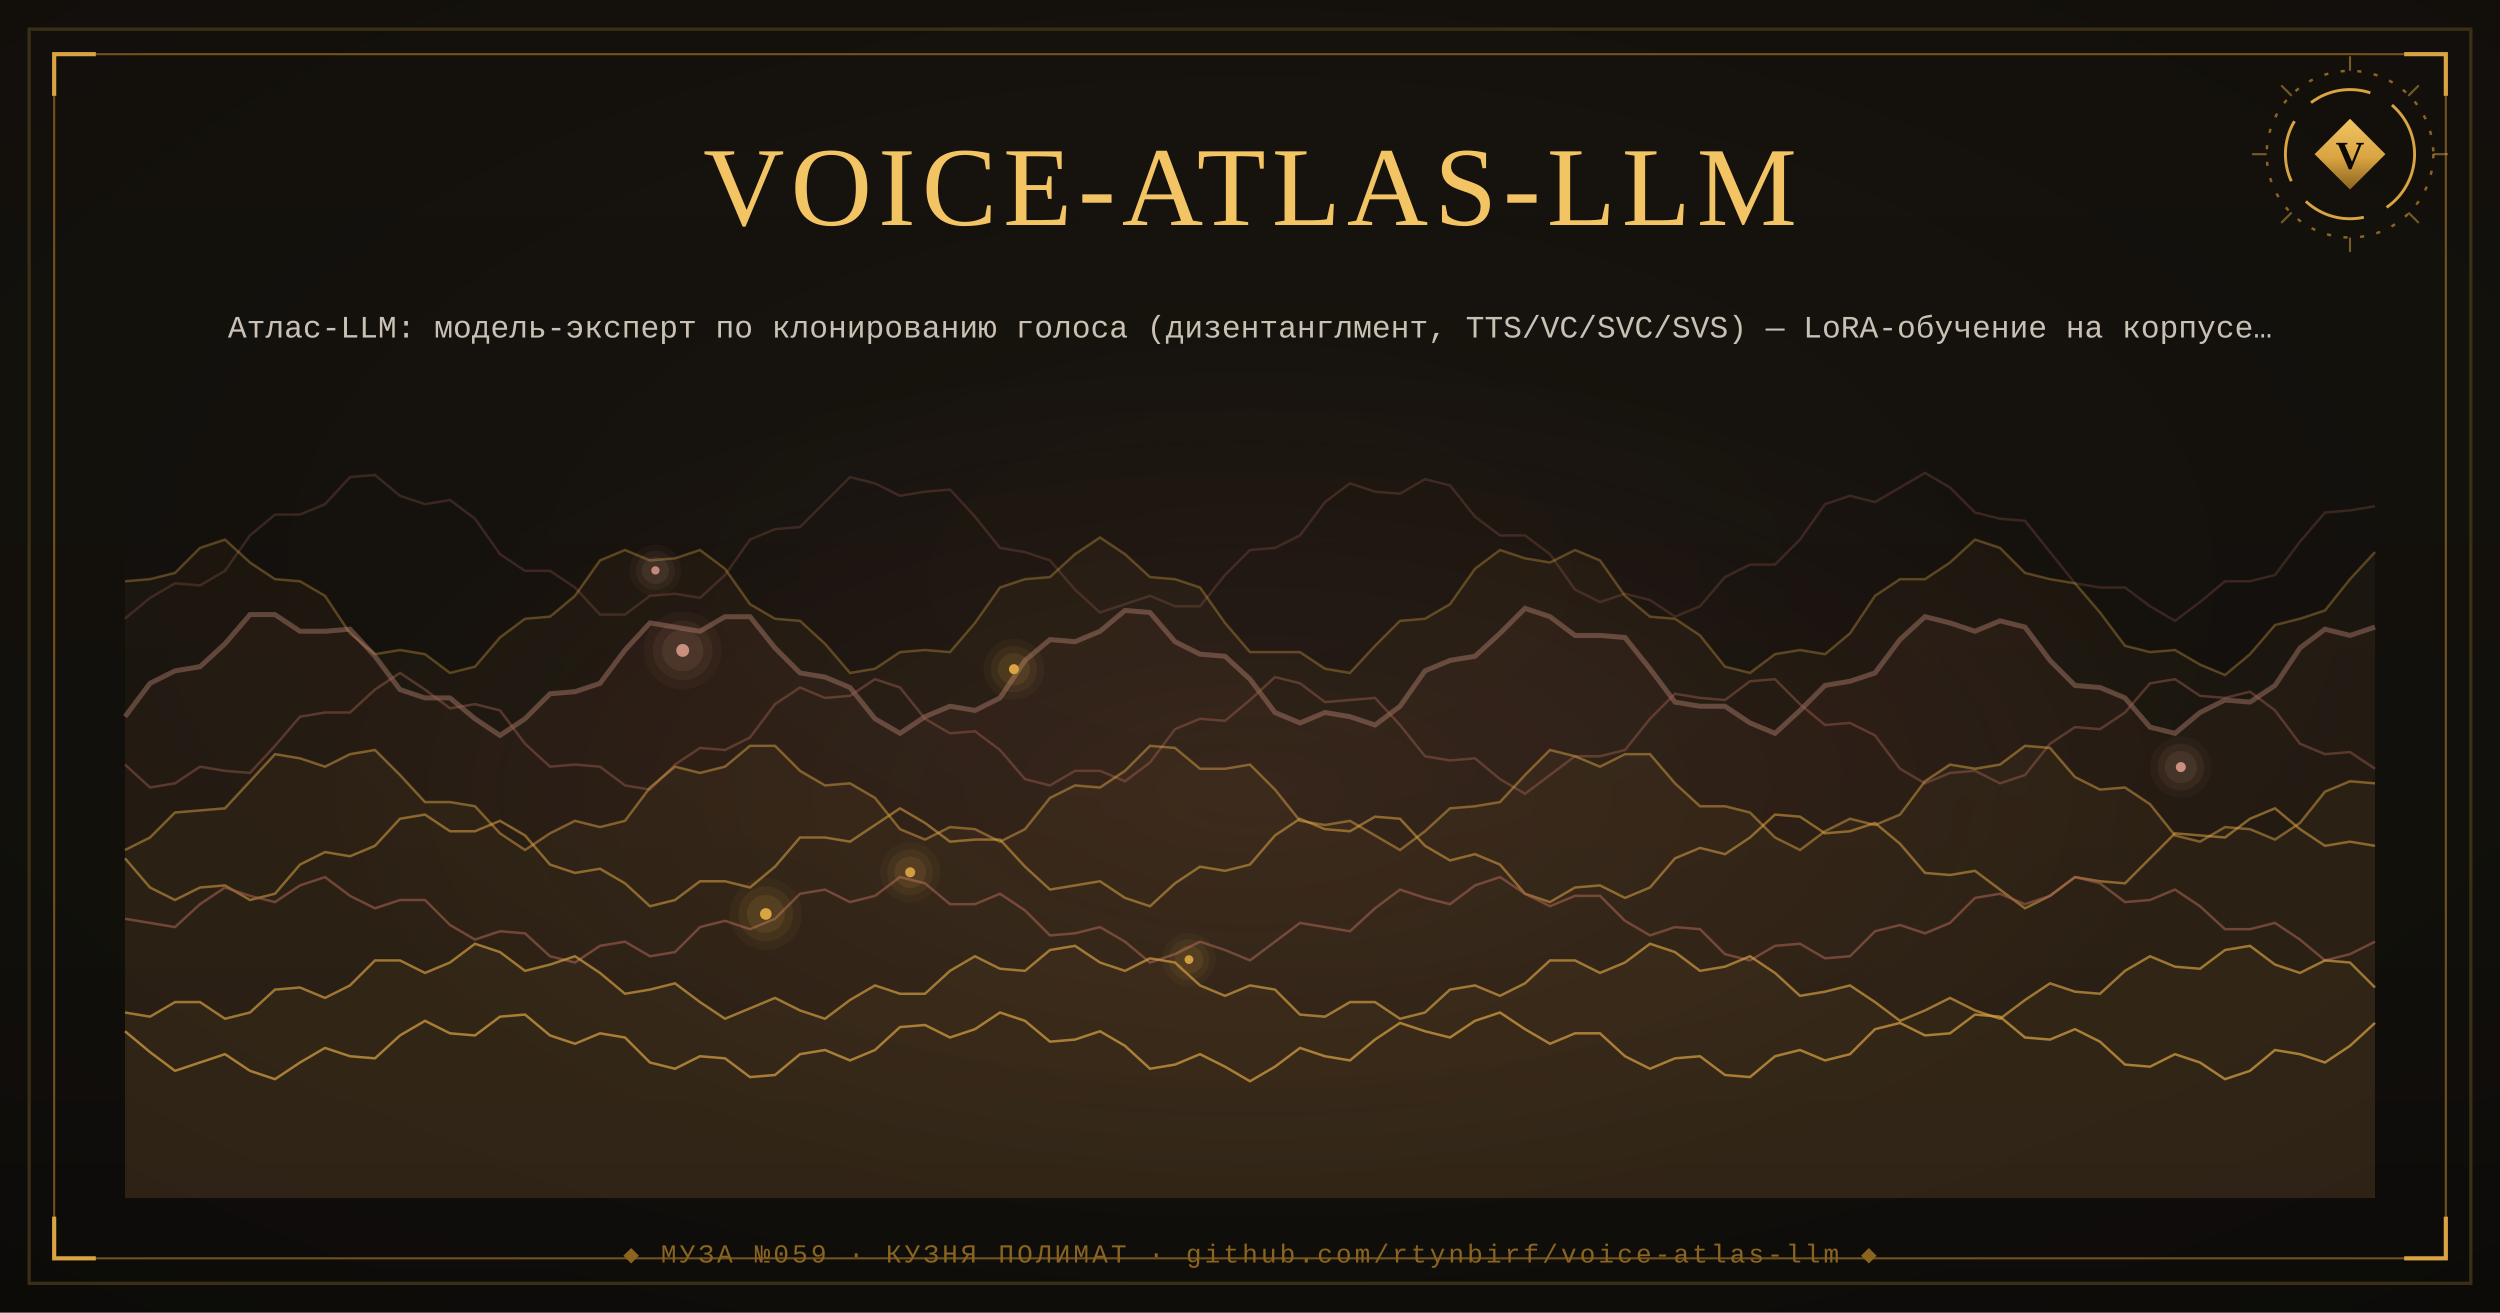
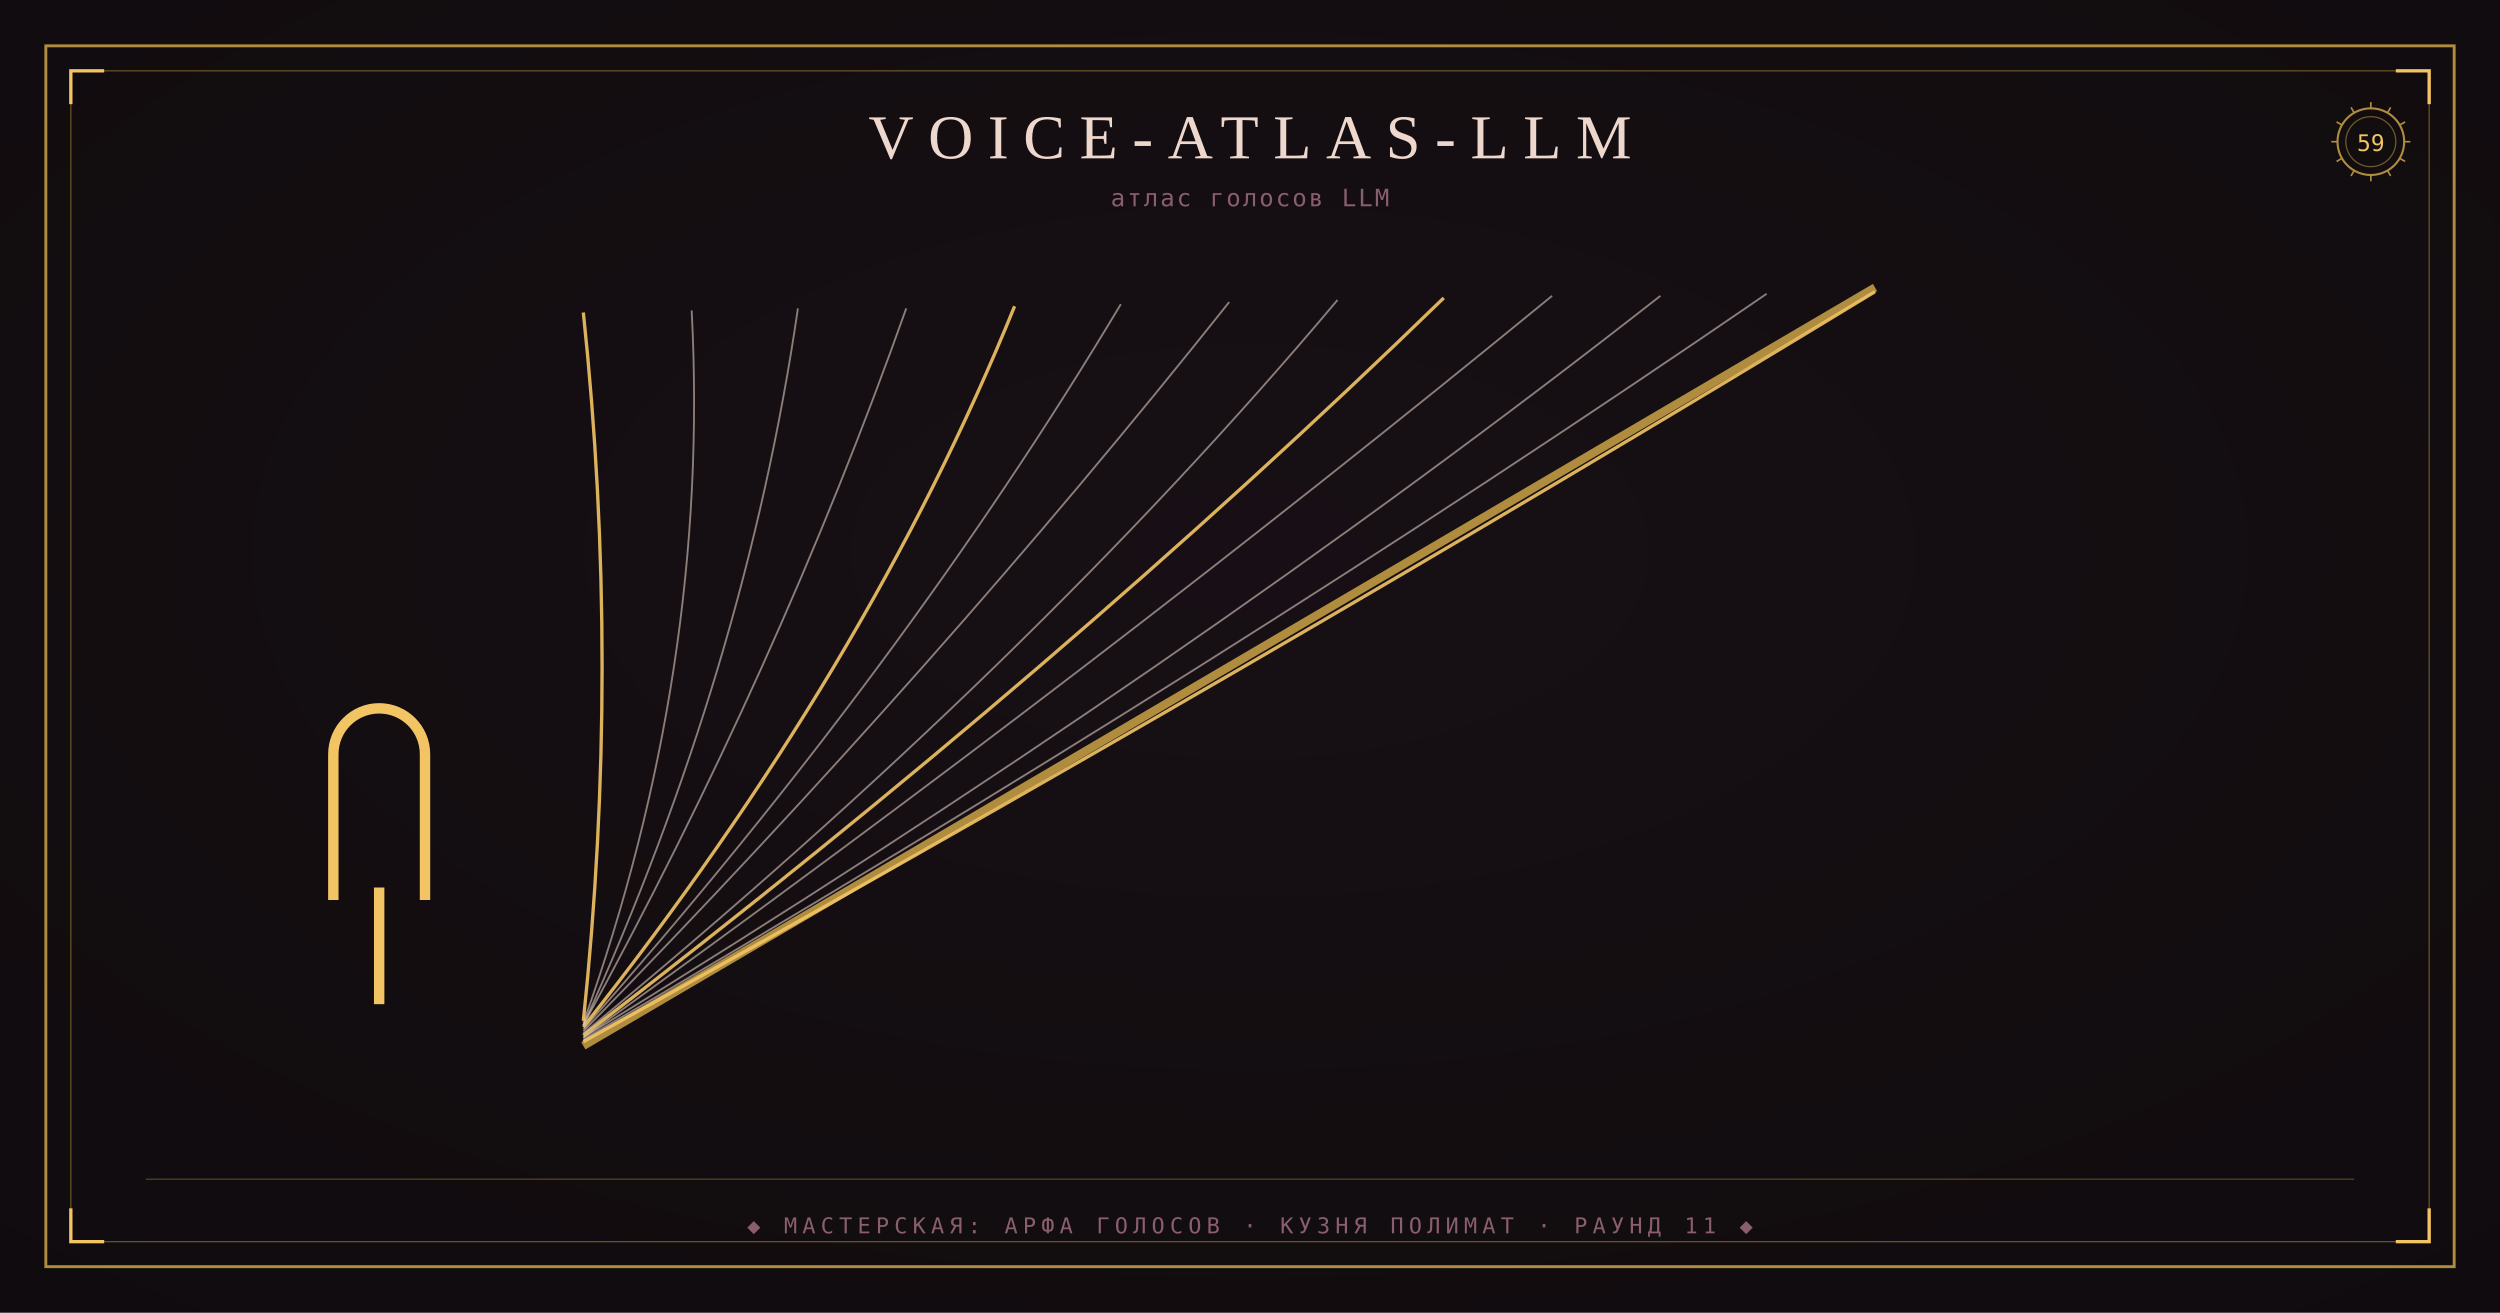
<svg xmlns="http://www.w3.org/2000/svg" viewBox="0 0 1200 630" width="1200" height="630">
-   <defs>
-     <linearGradient id="bg" x1="0" y1="0" x2="0" y2="1">
-       <stop offset="0" stop-color="#17120C" />
-       <stop offset="0.55" stop-color="#12100C" />
-       <stop offset="1" stop-color="#0B0A08" />
-     </linearGradient>
-     <linearGradient id="gGold" x1="0" y1="0" x2="0" y2="1">
-       <stop offset="0" stop-color="#F2C464" />
-       <stop offset="0.55" stop-color="#D9A441" />
-       <stop offset="1" stop-color="#8A6420" />
-     </linearGradient>
-     <linearGradient id="gGoldX" x1="0" y1="0" x2="1" y2="0">
-       <stop offset="0" stop-color="#8A6420" stop-opacity="0" />
-       <stop offset="0.5" stop-color="#F2C464" />
-       <stop offset="1" stop-color="#8A6420" stop-opacity="0" />
-     </linearGradient>
-     <radialGradient id="gVig" cx="0.5" cy="0.44" r="0.85">
-       <stop offset="0" stop-color="#1C1610" />
-       <stop offset="0.6" stop-color="#12100C" />
-       <stop offset="1" stop-color="#0B0A08" />
-     </radialGradient>
-     <radialGradient id="gMood" cx="0.5" cy="0.5" r="0.5">
-       <stop offset="0" stop-color="#9E5E4E" stop-opacity="0.13" />
-       <stop offset="1" stop-color="#9E5E4E" stop-opacity="0" />
-     </radialGradient>
-   </defs>
-   <rect width="1200" height="630" fill="url(#bg)" />
-   <rect width="1200" height="630" fill="url(#gVig)" opacity="0.6" />
-   <rect x="150" y="170" width="900" height="420" fill="url(#gMood)" />
-   <rect x="14" y="14" width="1172" height="602" fill="none" stroke="#3A2E14" stroke-width="1.6" />
-   <rect x="26" y="26" width="1148" height="578" fill="none" stroke="#8A6420" stroke-width="1" opacity="0.8" />
-   <path d="M 26 46 V 26 H 46" stroke="#D9A441" stroke-width="2" fill="none" />
-   <path d="M 1154 26 H 1174 V 46" stroke="#D9A441" stroke-width="2" fill="none" />
-   <path d="M 1174 584 V 604 H 1154" stroke="#D9A441" stroke-width="2" fill="none" />
-   <path d="M 46 604 H 26 V 584" stroke="#D9A441" stroke-width="2" fill="none" />
-   <text x="600" y="108" text-anchor="middle" font-family="Georgia, 'Times New Roman', serif" font-size="54" fill="#F2C464" letter-spacing="3">VOICE-ATLAS-LLM</text>
-   <line x1="240" y1="132" x2="960" y2="132" stroke="url(#gGoldX)" stroke-width="2" />
-   <text x="600" y="162" text-anchor="middle" font-family="'Courier New', monospace" font-size="15" fill="#C9C2B4">Атлас-LLM: модель-эксперт по клонированию голоса (дизентанглмент, TTS/VC/SVC/SVS) — LoRA-обучение на корпусе…</text>
-   <path d="M 60 297 L 72 287 L 84 280 L 96 281 L 108 274 L 120 257 L 132 247 L 144 247 L 156 242 L 168 229 L 180 228 L 192 238 L 204 242 L 216 240 L 228 249 L 240 266 L 252 274 L 264 274 L 276 282 L 288 295 L 300 295 L 312 286 L 324 285 L 336 287 L 348 276 L 360 259 L 372 254 L 384 253 L 396 241 L 408 229 L 420 232 L 432 238 L 444 236 L 456 235 L 468 248 L 480 263 L 492 265 L 504 269 L 516 283 L 528 294 L 540 290 L 552 286 L 564 291 L 576 291 L 588 276 L 600 264 L 612 263 L 624 257 L 636 241 L 648 232 L 660 236 L 672 237 L 684 230 L 696 233 L 708 248 L 720 257 L 732 257 L 744 266 L 756 283 L 768 289 L 780 285 L 792 288 L 804 296 L 816 291 L 828 277 L 840 271 L 852 271 L 864 259 L 876 242 L 888 238 L 900 241 L 912 234 L 924 227 L 936 234 L 948 246 L 960 249 L 972 250 L 984 265 L 996 280 L 1008 282 L 1020 282 L 1032 291 L 1044 298 L 1056 289 L 1068 279 L 1080 279 L 1092 276 L 1104 260 L 1116 246 L 1128 245 L 1140 243" fill="none" stroke="#9E5E4E" stroke-width="1.2" opacity="0.28" />
-   <path d="M 60 279 L 72 278 L 84 275 L 96 263 L 108 259 L 120 270 L 132 278 L 144 279 L 156 286 L 168 304 L 180 314 L 192 312 L 204 314 L 216 323 L 228 320 L 240 306 L 252 297 L 264 296 L 276 286 L 288 269 L 300 264 L 312 269 L 324 268 L 336 264 L 348 273 L 360 290 L 372 297 L 384 298 L 396 309 L 408 323 L 420 321 L 432 313 L 444 312 L 456 313 L 468 299 L 480 282 L 492 278 L 504 277 L 516 266 L 528 258 L 540 266 L 552 277 L 564 278 L 576 282 L 588 299 L 600 313 L 612 313 L 624 313 L 636 321 L 648 323 L 660 310 L 672 298 L 684 297 L 696 290 L 708 273 L 720 264 L 732 268 L 744 270 L 756 264 L 768 269 L 780 286 L 792 296 L 804 297 L 816 305 L 828 320 L 840 323 L 852 314 L 864 312 L 876 314 L 888 304 L 900 286 L 912 278 L 924 278 L 936 270 L 948 259 L 960 263 L 972 275 L 984 278 L 996 280 L 1008 294 L 1020 310 L 1032 313 L 1044 312 L 1056 319 L 1068 324 L 1080 314 L 1092 300 L 1104 297 L 1116 293 L 1128 278 L 1140 265" fill="none" stroke="#D9A441" stroke-width="1.2" opacity="0.34" />
-   <path d="M 60 279 L 72 278 L 84 275 L 96 263 L 108 259 L 120 270 L 132 278 L 144 279 L 156 286 L 168 304 L 180 314 L 192 312 L 204 314 L 216 323 L 228 320 L 240 306 L 252 297 L 264 296 L 276 286 L 288 269 L 300 264 L 312 269 L 324 268 L 336 264 L 348 273 L 360 290 L 372 297 L 384 298 L 396 309 L 408 323 L 420 321 L 432 313 L 444 312 L 456 313 L 468 299 L 480 282 L 492 278 L 504 277 L 516 266 L 528 258 L 540 266 L 552 277 L 564 278 L 576 282 L 588 299 L 600 313 L 612 313 L 624 313 L 636 321 L 648 323 L 660 310 L 672 298 L 684 297 L 696 290 L 708 273 L 720 264 L 732 268 L 744 270 L 756 264 L 768 269 L 780 286 L 792 296 L 804 297 L 816 305 L 828 320 L 840 323 L 852 314 L 864 312 L 876 314 L 888 304 L 900 286 L 912 278 L 924 278 L 936 270 L 948 259 L 960 263 L 972 275 L 984 278 L 996 280 L 1008 294 L 1020 310 L 1032 313 L 1044 312 L 1056 319 L 1068 324 L 1080 314 L 1092 300 L 1104 297 L 1116 293 L 1128 278 L 1140 265 L 1140 575 L 60 575 Z" fill="#D9A441" opacity="0.045" />
-   <path d="M 60 344 L 72 328 L 84 322 L 96 320 L 108 309 L 120 295 L 132 295 L 144 303 L 156 303 L 168 302 L 180 315 L 192 331 L 204 335 L 216 335 L 228 345 L 240 353 L 252 345 L 264 333 L 276 332 L 288 328 L 300 312 L 312 299 L 324 301 L 336 303 L 348 296 L 360 296 L 372 311 L 384 323 L 396 325 L 408 330 L 420 345 L 432 352 L 444 344 L 456 339 L 468 341 L 480 335 L 492 317 L 504 307 L 516 308 L 528 303 L 540 293 L 552 294 L 564 308 L 576 314 L 588 315 L 600 326 L 612 342 L 624 347 L 636 342 L 648 344 L 660 348 L 672 339 L 684 322 L 696 317 L 708 315 L 720 304 L 732 292 L 744 296 L 756 305 L 768 305 L 780 306 L 792 321 L 804 337 L 816 339 L 828 339 L 840 347 L 852 352 L 864 341 L 876 329 L 888 327 L 900 323 L 912 307 L 924 296 L 936 299 L 948 303 L 960 298 L 972 301 L 984 317 L 996 329 L 1008 330 L 1020 335 L 1032 349 L 1044 352 L 1056 342 L 1068 336 L 1080 337 L 1092 329 L 1104 311 L 1116 302 L 1128 305 L 1140 301" fill="none" stroke="#C98F7F" stroke-width="2.4" opacity="0.39" />
-   <path d="M 60 367 L 72 378 L 84 376 L 96 368 L 108 370 L 120 371 L 132 358 L 144 344 L 156 342 L 168 342 L 180 331 L 192 323 L 204 331 L 216 340 L 228 338 L 240 341 L 252 357 L 264 368 L 276 367 L 288 368 L 300 377 L 312 379 L 324 367 L 336 359 L 348 360 L 360 354 L 372 338 L 384 330 L 396 335 L 408 334 L 420 326 L 432 330 L 444 345 L 456 352 L 468 351 L 480 360 L 492 374 L 504 377 L 516 370 L 528 370 L 540 375 L 552 366 L 564 350 L 576 345 L 588 346 L 600 336 L 612 325 L 624 328 L 636 337 L 648 336 L 660 335 L 672 348 L 684 363 L 696 365 L 708 364 L 720 374 L 732 381 L 744 372 L 756 363 L 768 363 L 780 360 L 792 345 L 804 333 L 816 335 L 828 336 L 840 327 L 852 326 L 864 338 L 876 348 L 888 347 L 900 353 L 912 369 L 924 376 L 936 371 L 948 370 L 960 376 L 972 372 L 984 357 L 996 349 L 1008 350 L 1020 342 L 1032 328 L 1044 326 L 1056 334 L 1068 335 L 1080 332 L 1092 341 L 1104 357 L 1116 362 L 1128 361 L 1140 369" fill="none" stroke="#9E5E4E" stroke-width="1.2" opacity="0.45" />
-   <path d="M 60 408 L 72 402 L 84 390 L 96 389 L 108 388 L 120 375 L 132 362 L 144 364 L 156 368 L 168 362 L 180 360 L 192 372 L 204 385 L 216 385 L 228 387 L 240 400 L 252 408 L 264 400 L 276 394 L 288 397 L 300 394 L 312 378 L 324 368 L 336 371 L 348 368 L 360 358 L 372 358 L 384 370 L 396 377 L 408 376 L 420 383 L 432 398 L 444 403 L 456 397 L 468 398 L 480 404 L 492 398 L 504 383 L 516 377 L 528 378 L 540 370 L 552 358 L 564 359 L 576 369 L 588 369 L 600 367 L 612 379 L 624 394 L 636 396 L 648 394 L 660 401 L 672 408 L 684 399 L 696 388 L 708 387 L 720 385 L 732 372 L 744 360 L 756 363 L 768 368 L 780 362 L 792 362 L 804 376 L 816 387 L 828 387 L 840 390 L 852 402 L 864 408 L 876 399 L 888 393 L 900 396 L 912 391 L 924 375 L 936 367 L 948 369 L 960 367 L 972 358 L 984 359 L 996 373 L 1008 379 L 1020 378 L 1032 386 L 1044 401 L 1056 404 L 1068 397 L 1080 398 L 1092 403 L 1104 395 L 1116 380 L 1128 375 L 1140 376" fill="none" stroke="#D9A441" stroke-width="1.2" opacity="0.50" />
-   <path d="M 60 408 L 72 402 L 84 390 L 96 389 L 108 388 L 120 375 L 132 362 L 144 364 L 156 368 L 168 362 L 180 360 L 192 372 L 204 385 L 216 385 L 228 387 L 240 400 L 252 408 L 264 400 L 276 394 L 288 397 L 300 394 L 312 378 L 324 368 L 336 371 L 348 368 L 360 358 L 372 358 L 384 370 L 396 377 L 408 376 L 420 383 L 432 398 L 444 403 L 456 397 L 468 398 L 480 404 L 492 398 L 504 383 L 516 377 L 528 378 L 540 370 L 552 358 L 564 359 L 576 369 L 588 369 L 600 367 L 612 379 L 624 394 L 636 396 L 648 394 L 660 401 L 672 408 L 684 399 L 696 388 L 708 387 L 720 385 L 732 372 L 744 360 L 756 363 L 768 368 L 780 362 L 792 362 L 804 376 L 816 387 L 828 387 L 840 390 L 852 402 L 864 408 L 876 399 L 888 393 L 900 396 L 912 391 L 924 375 L 936 367 L 948 369 L 960 367 L 972 358 L 984 359 L 996 373 L 1008 379 L 1020 378 L 1032 386 L 1044 401 L 1056 404 L 1068 397 L 1080 398 L 1092 403 L 1104 395 L 1116 380 L 1128 375 L 1140 376 L 1140 575 L 60 575 Z" fill="#D9A441" opacity="0.045" />
-   <path d="M 60 412 L 72 426 L 84 432 L 96 426 L 108 425 L 120 432 L 132 429 L 144 415 L 156 409 L 168 411 L 180 406 L 192 393 L 204 391 L 216 399 L 228 399 L 240 394 L 252 401 L 264 415 L 276 419 L 288 417 L 300 424 L 312 435 L 324 432 L 336 423 L 348 423 L 360 426 L 372 416 L 384 402 L 396 402 L 408 404 L 420 396 L 432 388 L 444 395 L 456 404 L 468 403 L 480 403 L 492 416 L 504 427 L 516 425 L 528 423 L 540 431 L 552 435 L 564 424 L 576 416 L 588 418 L 600 415 L 612 401 L 624 393 L 636 398 L 648 399 L 660 392 L 672 393 L 684 406 L 696 413 L 708 410 L 720 415 L 732 429 L 744 433 L 756 426 L 768 425 L 780 431 L 792 426 L 804 412 L 816 407 L 828 410 L 840 402 L 852 391 L 864 392 L 876 400 L 888 399 L 900 395 L 912 405 L 924 419 L 936 420 L 948 418 L 960 427 L 972 436 L 984 430 L 996 421 L 1008 423 L 1020 424 L 1032 412 L 1044 400 L 1056 401 L 1068 402 L 1080 393 L 1092 388 L 1104 398 L 1116 406 L 1128 404 L 1140 406" fill="none" stroke="#D9A441" stroke-width="1.2" opacity="0.56" />
-   <path d="M 60 441 L 72 443 L 84 445 L 96 434 L 108 426 L 120 430 L 132 433 L 144 425 L 156 421 L 168 430 L 180 436 L 192 432 L 204 432 L 216 444 L 228 451 L 240 447 L 252 448 L 264 459 L 276 462 L 288 454 L 300 452 L 312 459 L 324 457 L 336 445 L 348 442 L 360 446 L 372 441 L 384 429 L 396 427 L 408 433 L 420 430 L 432 421 L 444 424 L 456 434 L 468 434 L 480 429 L 492 437 L 504 449 L 516 448 L 528 445 L 540 452 L 552 462 L 564 458 L 576 452 L 588 456 L 600 461 L 612 452 L 624 443 L 636 445 L 648 447 L 660 436 L 672 427 L 684 431 L 696 434 L 708 425 L 720 421 L 732 429 L 744 435 L 756 430 L 768 430 L 780 442 L 792 449 L 804 445 L 816 446 L 828 458 L 840 461 L 852 454 L 864 453 L 876 460 L 888 459 L 900 447 L 912 444 L 924 448 L 936 443 L 948 431 L 960 429 L 972 434 L 984 430 L 996 421 L 1008 424 L 1020 433 L 1032 432 L 1044 427 L 1056 435 L 1068 446 L 1080 446 L 1092 443 L 1104 451 L 1116 461 L 1128 458 L 1140 452" fill="none" stroke="#9E5E4E" stroke-width="1.2" opacity="0.61" />
-   <path d="M 60 486 L 72 488 L 84 481 L 96 481 L 108 489 L 120 486 L 132 475 L 144 474 L 156 479 L 168 473 L 180 461 L 192 461 L 204 467 L 216 462 L 228 453 L 240 457 L 252 466 L 264 463 L 276 459 L 288 467 L 300 477 L 312 475 L 324 472 L 336 481 L 348 489 L 360 484 L 372 479 L 384 485 L 396 489 L 408 480 L 420 473 L 432 477 L 444 477 L 456 466 L 468 459 L 480 465 L 492 466 L 504 456 L 516 454 L 528 462 L 540 466 L 552 460 L 564 462 L 576 473 L 588 478 L 600 473 L 612 475 L 624 487 L 636 488 L 648 481 L 660 481 L 672 489 L 684 486 L 696 475 L 708 473 L 720 478 L 732 472 L 744 461 L 756 461 L 768 467 L 780 462 L 792 453 L 804 457 L 816 466 L 828 464 L 840 459 L 852 467 L 864 478 L 876 476 L 888 473 L 900 481 L 912 490 L 924 485 L 936 479 L 948 485 L 960 489 L 972 480 L 984 472 L 996 476 L 1008 477 L 1020 466 L 1032 459 L 1044 464 L 1056 465 L 1068 456 L 1080 454 L 1092 463 L 1104 467 L 1116 461 L 1128 462 L 1140 474" fill="none" stroke="#D9A441" stroke-width="1.2" opacity="0.67" />
-   <path d="M 60 486 L 72 488 L 84 481 L 96 481 L 108 489 L 120 486 L 132 475 L 144 474 L 156 479 L 168 473 L 180 461 L 192 461 L 204 467 L 216 462 L 228 453 L 240 457 L 252 466 L 264 463 L 276 459 L 288 467 L 300 477 L 312 475 L 324 472 L 336 481 L 348 489 L 360 484 L 372 479 L 384 485 L 396 489 L 408 480 L 420 473 L 432 477 L 444 477 L 456 466 L 468 459 L 480 465 L 492 466 L 504 456 L 516 454 L 528 462 L 540 466 L 552 460 L 564 462 L 576 473 L 588 478 L 600 473 L 612 475 L 624 487 L 636 488 L 648 481 L 660 481 L 672 489 L 684 486 L 696 475 L 708 473 L 720 478 L 732 472 L 744 461 L 756 461 L 768 467 L 780 462 L 792 453 L 804 457 L 816 466 L 828 464 L 840 459 L 852 467 L 864 478 L 876 476 L 888 473 L 900 481 L 912 490 L 924 485 L 936 479 L 948 485 L 960 489 L 972 480 L 984 472 L 996 476 L 1008 477 L 1020 466 L 1032 459 L 1044 464 L 1056 465 L 1068 456 L 1080 454 L 1092 463 L 1104 467 L 1116 461 L 1128 462 L 1140 474 L 1140 575 L 60 575 Z" fill="#D9A441" opacity="0.045" />
-   <path d="M 60 495 L 72 505 L 84 514 L 96 510 L 108 506 L 120 514 L 132 518 L 144 510 L 156 503 L 168 507 L 180 508 L 192 497 L 204 490 L 216 496 L 228 497 L 240 488 L 252 487 L 264 497 L 276 501 L 288 496 L 300 498 L 312 510 L 324 513 L 336 507 L 348 508 L 360 517 L 372 516 L 384 506 L 396 504 L 408 509 L 420 504 L 432 493 L 444 492 L 456 498 L 468 494 L 480 486 L 492 490 L 504 500 L 516 499 L 528 495 L 540 502 L 552 513 L 564 511 L 576 506 L 588 512 L 600 519 L 612 512 L 624 503 L 636 507 L 648 509 L 660 499 L 672 491 L 684 495 L 696 498 L 708 490 L 720 486 L 732 494 L 744 501 L 756 496 L 768 496 L 780 507 L 792 513 L 804 508 L 816 507 L 828 516 L 840 517 L 852 507 L 864 504 L 876 509 L 888 506 L 900 494 L 912 491 L 924 497 L 936 496 L 948 487 L 960 488 L 972 498 L 984 499 L 996 494 L 1008 500 L 1020 511 L 1032 512 L 1044 506 L 1056 510 L 1068 518 L 1080 514 L 1092 504 L 1104 506 L 1116 510 L 1128 502 L 1140 491" fill="none" stroke="#D9A441" stroke-width="1.2" opacity="0.72" />
-   <path d="M 60 344 L 72 328 L 84 322 L 96 320 L 108 309 L 120 295 L 132 295 L 144 303 L 156 303 L 168 302 L 180 315 L 192 331 L 204 335 L 216 335 L 228 345 L 240 353 L 252 345 L 264 333 L 276 332 L 288 328 L 300 312 L 312 299 L 324 301 L 336 303 L 348 296 L 360 296 L 372 311 L 384 323 L 396 325 L 408 330 L 420 345 L 432 352 L 444 344 L 456 339 L 468 341 L 480 335 L 492 317 L 504 307 L 516 308 L 528 303 L 540 293 L 552 294 L 564 308 L 576 314 L 588 315 L 600 326 L 612 342 L 624 347 L 636 342 L 648 344 L 660 348 L 672 339 L 684 322 L 696 317 L 708 315 L 720 304 L 732 292 L 744 296 L 756 305 L 768 305 L 780 306 L 792 321 L 804 337 L 816 339 L 828 339 L 840 347 L 852 352 L 864 341 L 876 329 L 888 327 L 900 323 L 912 307 L 924 296 L 936 299 L 948 303 L 960 298 L 972 301 L 984 317 L 996 329 L 1008 330 L 1020 335 L 1032 349 L 1044 352 L 1056 342 L 1068 336 L 1080 337 L 1092 329 L 1104 311 L 1116 302 L 1128 305 L 1140 301 L 1140 575 L 60 575 Z" fill="#9E5E4E" opacity="0.07" />
-   <circle cx="486.7" cy="321.2" r="14.6" fill="#D9A441" opacity="0.045" />
-   <circle cx="486.7" cy="321.2" r="11.1" fill="#D9A441" opacity="0.075" />
-   <circle cx="486.7" cy="321.2" r="7.7" fill="#D9A441" opacity="0.105" />
-   <circle cx="486.7" cy="321.2" r="2.4" fill="#D9A441" />
-   <circle cx="1046.8" cy="368.2" r="14.7" fill="#C98F7F" opacity="0.045" />
-   <circle cx="1046.8" cy="368.2" r="11.2" fill="#C98F7F" opacity="0.075" />
-   <circle cx="1046.8" cy="368.2" r="7.7" fill="#C98F7F" opacity="0.105" />
-   <circle cx="1046.8" cy="368.2" r="2.4" fill="#C98F7F" />
-   <g opacity="0.95">
-     <circle cx="436.9" cy="418.7" r="14.4" fill="#D9A441" opacity="0.045" />
-     <circle cx="436.9" cy="418.7" r="11.0" fill="#D9A441" opacity="0.075" />
-     <circle cx="436.9" cy="418.7" r="7.6" fill="#D9A441" opacity="0.105" />
-     <circle cx="436.9" cy="418.7" r="2.4" fill="#D9A441" />
-     <animate attributeName="opacity" values="1;0.35;1" dur="5s" repeatCount="indefinite" />
+   <rect width="1200" height="630" fill="#0F0A0C" />
+   <radialGradient id="vig59" cx="0.5" cy="0.42" r="0.95">
+     <stop offset="0" stop-color="#181016" />
+     <stop offset="1" stop-color="#0F0A0C" />
+   </radialGradient>
+   <rect width="1200" height="630" fill="url(#vig59)" opacity="0.9" />
+   <rect x="22" y="22" width="1156" height="586" fill="none" stroke="#B08D3E" stroke-width="1.4" />
+   <rect x="34" y="34" width="1132" height="562" fill="none" stroke="#B08D3E" stroke-width="0.6" opacity="0.55" />
+   <path d="M 34 50 L 34 34 L 50 34" fill="none" stroke="#F2C464" stroke-width="1.6" />
+   <path d="M 1166 50 L 1166 34 L 1150 34" fill="none" stroke="#F2C464" stroke-width="1.6" />
+   <path d="M 34 580 L 34 596 L 50 596" fill="none" stroke="#F2C464" stroke-width="1.6" />
+   <path d="M 1166 580 L 1166 596 L 1150 596" fill="none" stroke="#F2C464" stroke-width="1.6" />
+   <text x="600.0" y="76" text-anchor="middle" font-family="Georgia, 'Times New Roman', serif" font-size="30" fill="#EED8CE" letter-spacing="7">VOICE-ATLAS-LLM</text>
+   <text x="600.0" y="99" text-anchor="middle" font-family="'Cascadia Mono', ui-monospace, Consolas, monospace" font-size="11.5" fill="#8A5E6C" letter-spacing="1">атлас голосов LLM</text>
+   <g transform="translate(1138,68)">
+     <circle r="16" fill="none" stroke="#B08D3E" stroke-width="1" />
+     <circle r="12" fill="none" stroke="#B08D3E" stroke-width="0.6" opacity="0.6" />
+     <text y="4.5" text-anchor="middle" font-family="'Cascadia Mono', ui-monospace, Consolas, monospace" font-size="11" fill="#F2C464">59</text>
+     <g stroke="#B08D3E" stroke-width="0.8">
+       <line x1="0" y1="-19" x2="0" y2="-16" transform="rotate(0)" />
+       <line x1="0" y1="-19" x2="0" y2="-16" transform="rotate(30)" />
+       <line x1="0" y1="-19" x2="0" y2="-16" transform="rotate(60)" />
+       <line x1="0" y1="-19" x2="0" y2="-16" transform="rotate(90)" />
+       <line x1="0" y1="-19" x2="0" y2="-16" transform="rotate(120)" />
+       <line x1="0" y1="-19" x2="0" y2="-16" transform="rotate(150)" />
+       <line x1="0" y1="-19" x2="0" y2="-16" transform="rotate(180)" />
+       <line x1="0" y1="-19" x2="0" y2="-16" transform="rotate(210)" />
+       <line x1="0" y1="-19" x2="0" y2="-16" transform="rotate(240)" />
+       <line x1="0" y1="-19" x2="0" y2="-16" transform="rotate(270)" />
+       <line x1="0" y1="-19" x2="0" y2="-16" transform="rotate(300)" />
+       <line x1="0" y1="-19" x2="0" y2="-16" transform="rotate(330)" />
+     </g>
  </g>
-   <g opacity="0.95">
-     <circle cx="570.7" cy="460.6" r="12.8" fill="#D9A441" opacity="0.045" />
-     <circle cx="570.7" cy="460.6" r="9.8" fill="#D9A441" opacity="0.075" />
-     <circle cx="570.7" cy="460.6" r="6.8" fill="#D9A441" opacity="0.105" />
-     <circle cx="570.7" cy="460.6" r="2.1" fill="#D9A441" />
-     <animate attributeName="opacity" values="1;0.35;1" dur="4s" repeatCount="indefinite" />
+   <line x1="70" y1="566" x2="1130" y2="566" stroke="#B08D3E" stroke-width="0.5" opacity="0.5" />
+   <text x="600.0" y="592" text-anchor="middle" font-family="'Cascadia Mono', ui-monospace, Consolas, monospace" font-size="10.5" fill="#8A5E6C" letter-spacing="2.5">◆ МАСТЕРСКАЯ: АРФА ГОЛОСОВ · КУЗНЯ ПОЛИМАТ · РАУНД 11 ◆</text>
+   <clipPath id="clip59">
+     <rect x="70" y="118" width="1060" height="404" />
+   </clipPath>
+   <g clip-path="url(#clip59)">
+     <line x1="900.0" y1="138" x2="280.0" y2="502" stroke="#B08D3E" stroke-width="4" />
+     <path d="M 900 140 Q 604 320 280 500" fill="none" stroke="#F2C464" stroke-width="1.6" opacity="0.9" />
+     <path d="M 848 141 Q 587 320 280 499" fill="none" stroke="#EED8CE" stroke-width="0.9" opacity="0.55" />
+     <path d="M 797 142 Q 570 320 280 498" fill="none" stroke="#EED8CE" stroke-width="0.9" opacity="0.55" />
+     <path d="M 745 142 Q 528 320 280 498" fill="none" stroke="#EED8CE" stroke-width="0.9" opacity="0.55" />
+     <path d="M 693 143 Q 511 320 280 497" fill="none" stroke="#F2C464" stroke-width="1.6" opacity="0.9" />
+     <path d="M 642 144 Q 494 320 280 496" fill="none" stroke="#EED8CE" stroke-width="0.9" opacity="0.55" />
+     <path d="M 590 145 Q 451 320 280 495" fill="none" stroke="#EED8CE" stroke-width="0.9" opacity="0.55" />
+     <path d="M 538 146 Q 434 320 280 494" fill="none" stroke="#EED8CE" stroke-width="0.9" opacity="0.55" />
+     <path d="M 487 147 Q 417 320 280 493" fill="none" stroke="#F2C464" stroke-width="1.6" opacity="0.9" />
+     <path d="M 435 148 Q 374 320 280 492" fill="none" stroke="#EED8CE" stroke-width="0.9" opacity="0.55" />
+     <path d="M 383 148 Q 358 320 280 492" fill="none" stroke="#EED8CE" stroke-width="0.9" opacity="0.55" />
+     <path d="M 332 149 Q 341 320 280 491" fill="none" stroke="#EED8CE" stroke-width="0.9" opacity="0.55" />
+     <path d="M 280 150 Q 298 320 280 490" fill="none" stroke="#F2C464" stroke-width="1.6" opacity="0.9" />
+     <path d="M 160 432 v-70 a22 22 0 0 1 44 0 v70" fill="none" stroke="#F2C464" stroke-width="5" />
+     <line x1="182" y1="426" x2="182" y2="482" stroke="#F2C464" stroke-width="5" />
  </g>
-   <circle cx="327.7" cy="312.2" r="18.7" fill="#C98F7F" opacity="0.045" />
-   <circle cx="327.7" cy="312.2" r="14.3" fill="#C98F7F" opacity="0.075" />
-   <circle cx="327.7" cy="312.2" r="9.9" fill="#C98F7F" opacity="0.105" />
-   <circle cx="327.7" cy="312.2" r="3.1" fill="#C98F7F" />
-   <g opacity="0.95">
-     <circle cx="314.6" cy="273.8" r="12.4" fill="#C98F7F" opacity="0.045" />
-     <circle cx="314.6" cy="273.8" r="9.4" fill="#C98F7F" opacity="0.075" />
-     <circle cx="314.6" cy="273.8" r="6.5" fill="#C98F7F" opacity="0.105" />
-     <circle cx="314.6" cy="273.8" r="2.0" fill="#C98F7F" />
-     <animate attributeName="opacity" values="1;0.35;1" dur="4s" repeatCount="indefinite" />
-   </g>
-   <circle cx="367.6" cy="438.7" r="17.3" fill="#D9A441" opacity="0.045" />
-   <circle cx="367.6" cy="438.7" r="13.2" fill="#D9A441" opacity="0.075" />
-   <circle cx="367.6" cy="438.7" r="9.1" fill="#D9A441" opacity="0.105" />
-   <circle cx="367.6" cy="438.7" r="2.8" fill="#D9A441" />
-   <circle cx="1128" cy="74" r="40" fill="none" stroke="#8A6420" stroke-width="1.2" stroke-dasharray="2 6" />
-   <circle cx="1128" cy="74" r="31" fill="none" stroke="#D9A441" stroke-width="1.4" stroke-dasharray="30 12" />
-   <line x1="1128" y1="34" x2="1128" y2="27" stroke="#D9A441" stroke-width="1" opacity="0.5" />
-   <line x1="1156" y1="46" x2="1161" y2="41" stroke="#D9A441" stroke-width="1" opacity="0.5" />
-   <line x1="1168" y1="74" x2="1175" y2="74" stroke="#D9A441" stroke-width="1" opacity="0.5" />
-   <line x1="1156" y1="102" x2="1161" y2="107" stroke="#D9A441" stroke-width="1" opacity="0.5" />
-   <line x1="1128" y1="114" x2="1128" y2="121" stroke="#D9A441" stroke-width="1" opacity="0.5" />
-   <line x1="1100" y1="102" x2="1095" y2="107" stroke="#D9A441" stroke-width="1" opacity="0.5" />
-   <line x1="1088" y1="74" x2="1081" y2="74" stroke="#D9A441" stroke-width="1" opacity="0.5" />
-   <line x1="1100" y1="46" x2="1095" y2="41" stroke="#D9A441" stroke-width="1" opacity="0.5" />
-   <path d="M 1128 57 L 1145 74 L 1128 91 L 1111 74 Z" fill="url(#gGold)" />
-   <text x="1128" y="81" text-anchor="middle" font-family="Georgia, 'Times New Roman', serif" font-size="19" fill="#0B0A08" font-weight="bold">V</text>
-   <text x="600" y="606" text-anchor="middle" font-family="'Courier New', monospace" font-size="12.5" fill="#8A6420" letter-spacing="1.5">◆ МУЗА №059 · КУЗНЯ ПОЛИМАТ · github.com/rtynbirf/voice-atlas-llm ◆</text>
</svg>
